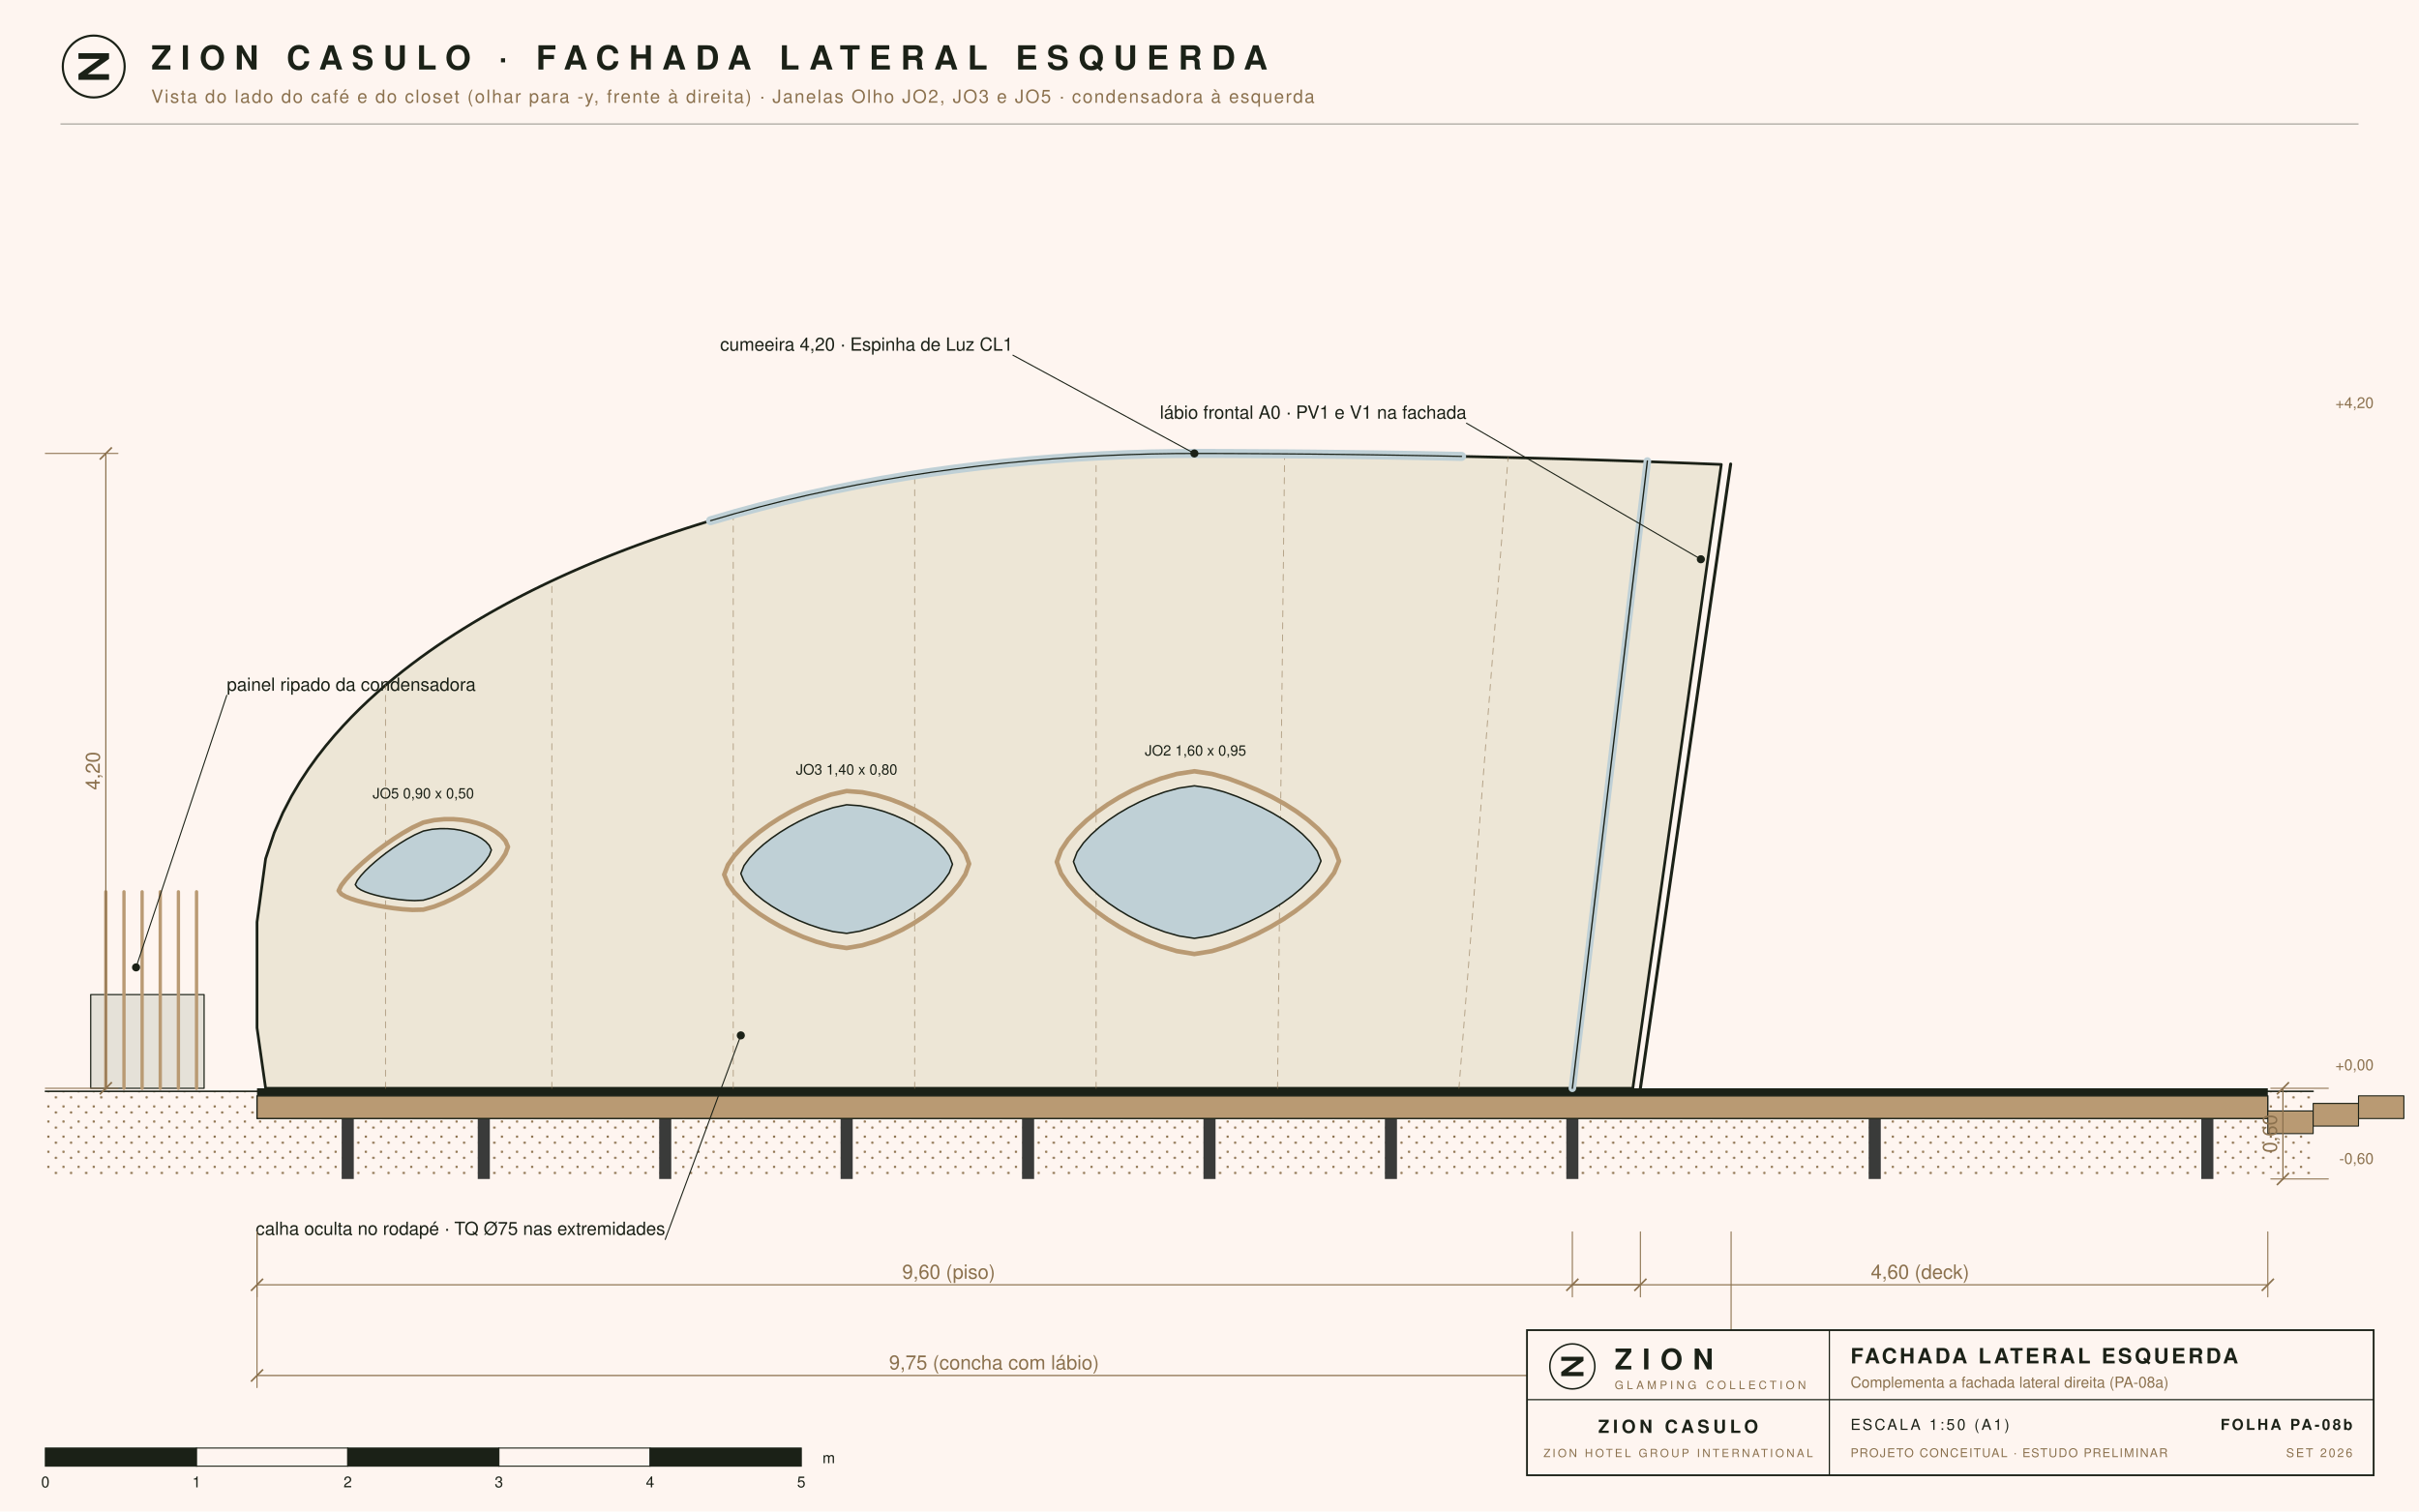
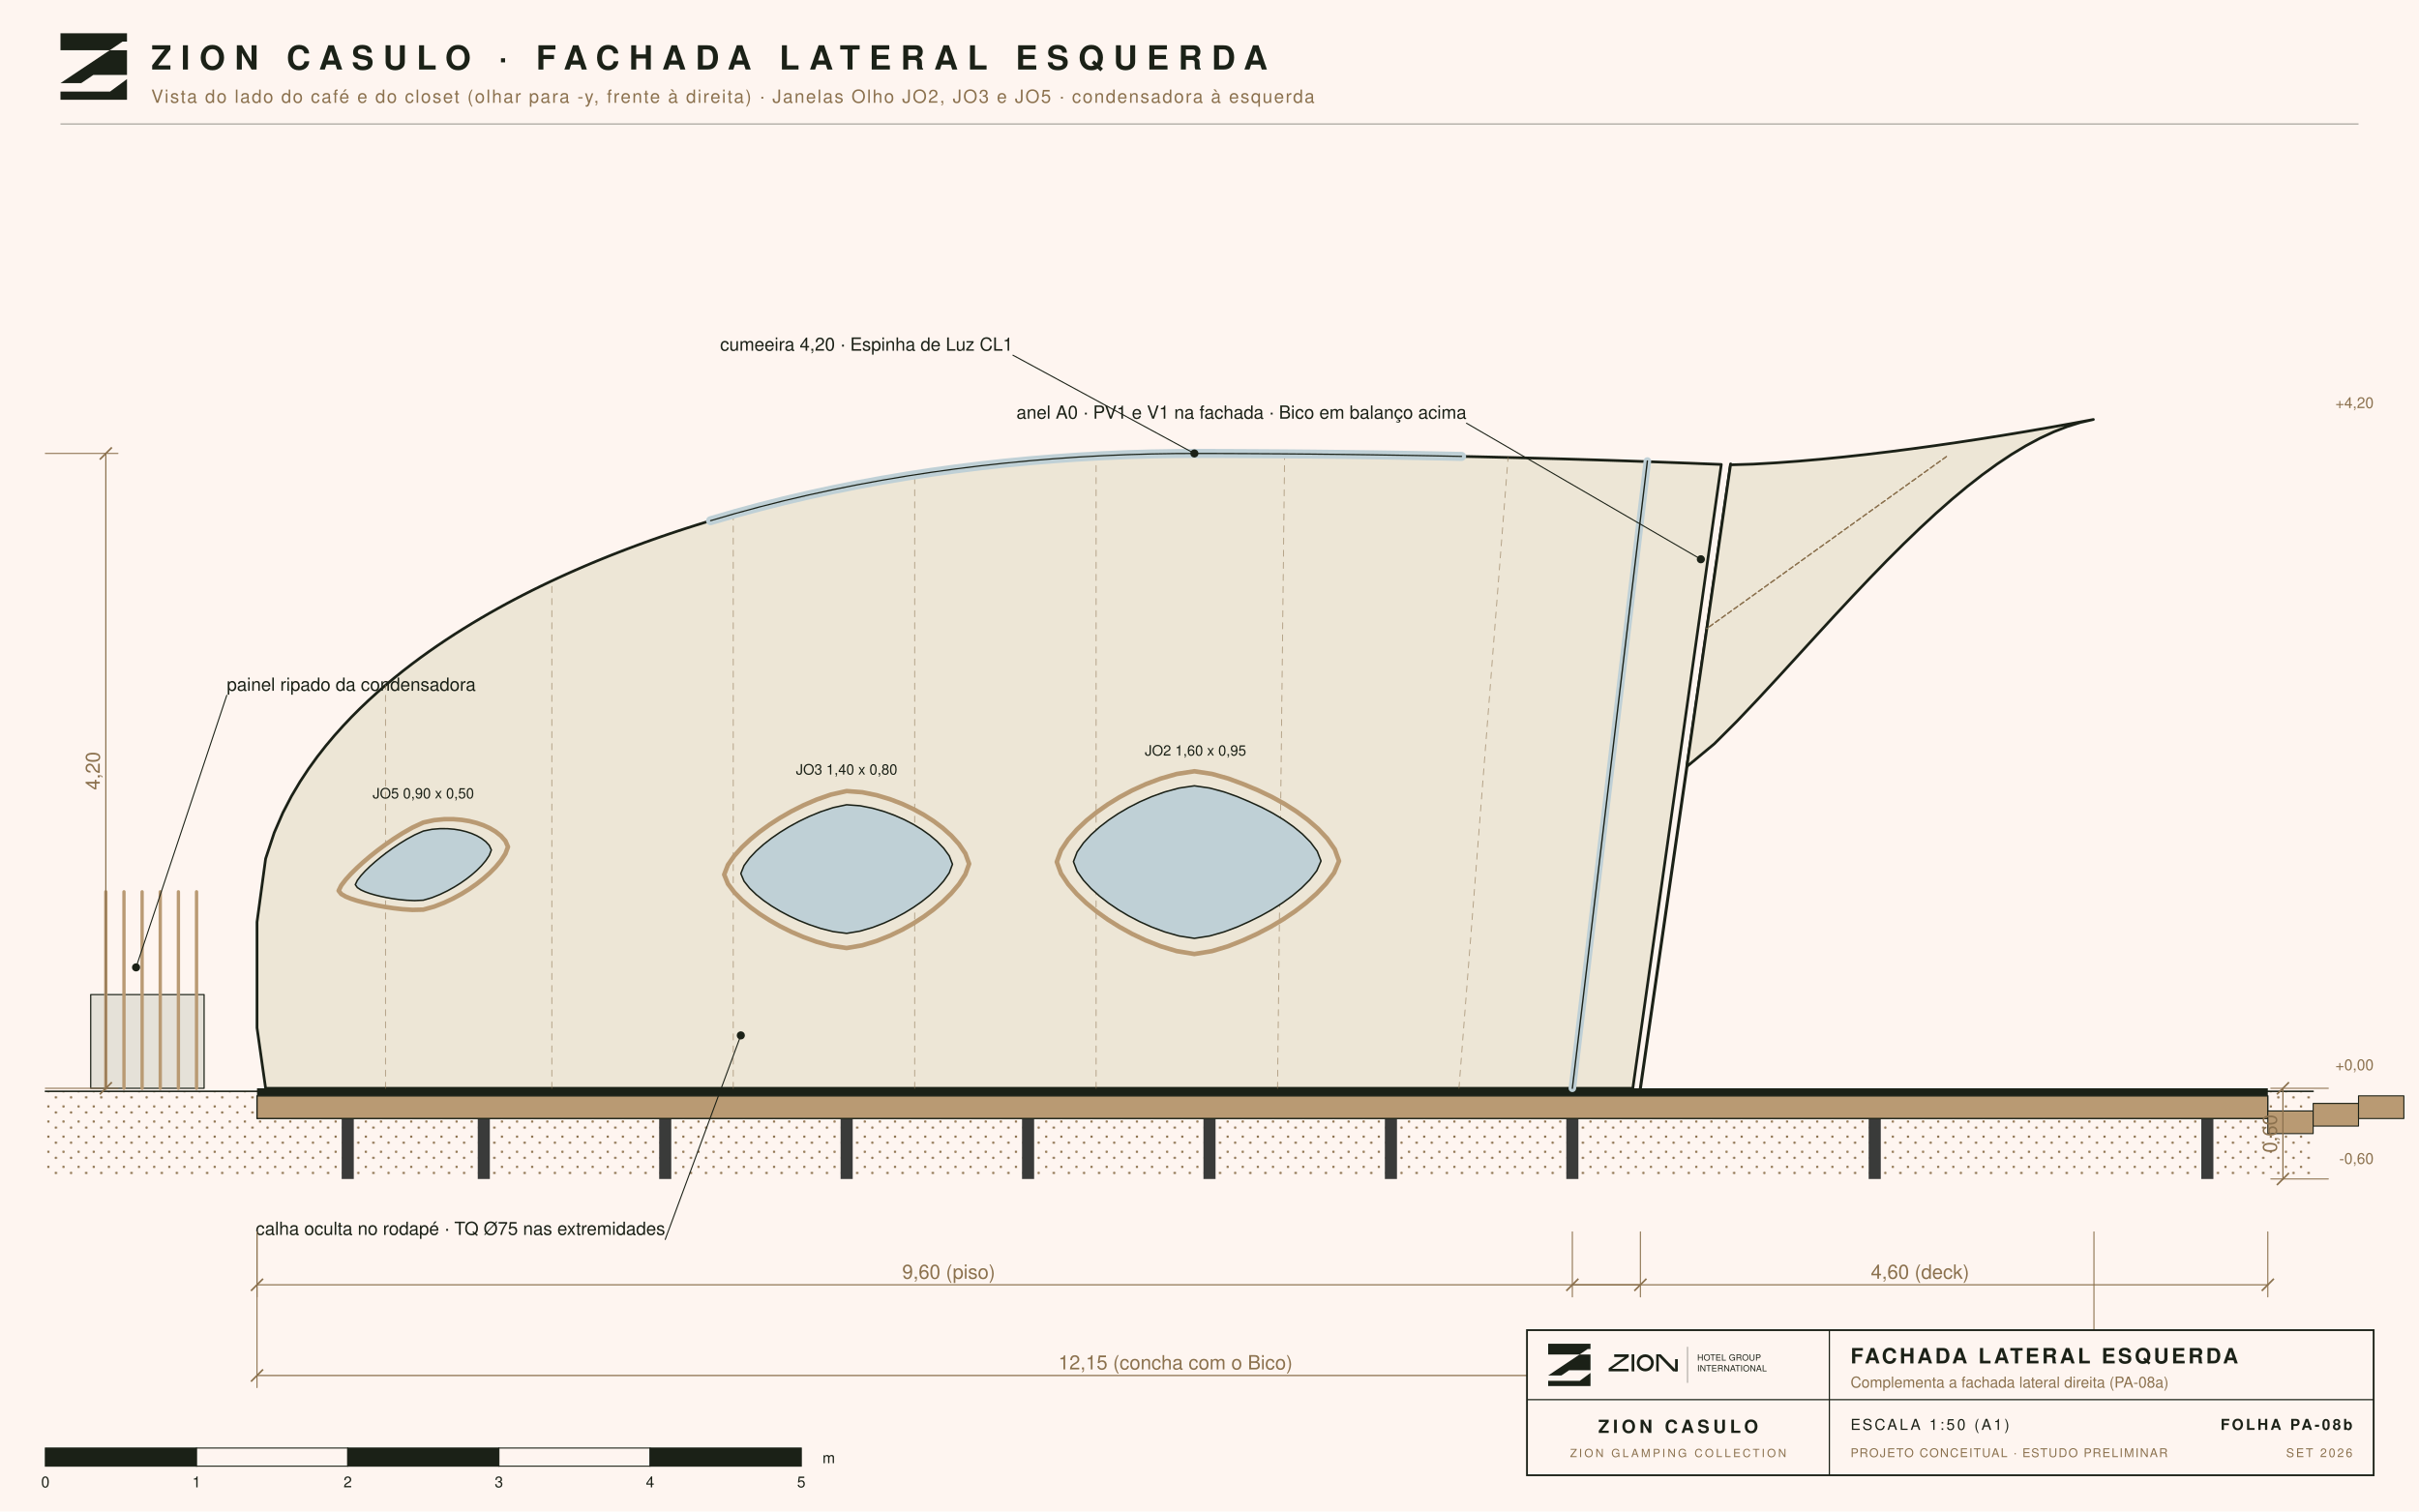
<svg xmlns="http://www.w3.org/2000/svg" viewBox="0 0 1600 1000" width="1600" height="1000" font-family="'DM Sans','Aventa',Helvetica,Arial,sans-serif">
  <defs>
    <pattern id="soil" width="10" height="10" patternUnits="userSpaceOnUse">
      <circle cx="2" cy="2" r="0.8" fill="#8B714E" />
      <circle cx="7" cy="6" r="0.8" fill="#8B714E" />
    </pattern>
  </defs>
  <rect width="1600" height="1000" fill="#FEF5F0" />
  <g transform="translate(40.00,22.00) scale(0.44)">
-     <circle cx="50" cy="50" r="46.5" fill="none" stroke="#1B2117" stroke-width="3.2" />
-     <polygon points="27,30 73,30 73,38.5 41,61.5 73,61.5 73,70 27,70 27,61.5 59,38.5 27,38.5" fill="#1B2117" />
+     <polygon points="0,0 100,0 100,12.5 93.4,12.5 74.1,25.5 0,25.5" fill="#1B2117" />
+     <polygon points="74.1,25.5 100,25.5 100,62.7 49.4,62.7 31.2,75 0,75" fill="#1B2117" />
+     <polygon points="0,87.7 74.5,87.7 100,68.9 100,100 0,100" fill="#1B2117" />
  </g>
  <text x="100.00" y="46.00" fill="#1B2117" text-anchor="start" style="font-family:'DM Sans','Aventa',Helvetica,Arial,sans-serif;font-size:22px;font-weight:700;letter-spacing:0.28em;">ZION CASULO · FACHADA LATERAL ESQUERDA</text>
  <text x="100.00" y="68.00" fill="#8B714E" text-anchor="start" style="font-family:'DM Sans','Aventa',Helvetica,Arial,sans-serif;font-size:12px;font-weight:400;letter-spacing:0.08em;">Vista do lado do café e do closet (olhar para -y, frente à direita) · Janelas Olho JO2, JO3 e JO5 · condensadora à esquerda</text>
  <line x1="40" y1="82" x2="1560" y2="82" stroke="#1B2117" stroke-width="0.6" opacity="0.5" />
  <polygon points="1530.00,780.00 30.00,780.00 30.00,722.00 1530.00,722.00" fill="url(#soil)" stroke="none" stroke-width="1.0" opacity="1.0" stroke-linejoin="round" stroke-linecap="round" />
  <line x1="1530.00" y1="722.00" x2="30.00" y2="722.00" stroke="#1B2117" stroke-width="1.0" opacity="1.0" stroke-linecap="round" />
  <polygon points="1464.00,780.00 1456.00,780.00 1456.00,740.00 1464.00,740.00" fill="#3A3B3A" stroke="none" stroke-width="1.0" opacity="1.0" stroke-linejoin="round" stroke-linecap="round" />
  <polygon points="1244.00,780.00 1236.00,780.00 1236.00,740.00 1244.00,740.00" fill="#3A3B3A" stroke="none" stroke-width="1.0" opacity="1.0" stroke-linejoin="round" stroke-linecap="round" />
  <polygon points="1044.00,780.00 1036.00,780.00 1036.00,740.00 1044.00,740.00" fill="#3A3B3A" stroke="none" stroke-width="1.0" opacity="1.0" stroke-linejoin="round" stroke-linecap="round" />
  <polygon points="924.00,780.00 916.00,780.00 916.00,740.00 924.00,740.00" fill="#3A3B3A" stroke="none" stroke-width="1.0" opacity="1.0" stroke-linejoin="round" stroke-linecap="round" />
  <polygon points="804.00,780.00 796.00,780.00 796.00,740.00 804.00,740.00" fill="#3A3B3A" stroke="none" stroke-width="1.0" opacity="1.0" stroke-linejoin="round" stroke-linecap="round" />
  <polygon points="684.00,780.00 676.00,780.00 676.00,740.00 684.00,740.00" fill="#3A3B3A" stroke="none" stroke-width="1.0" opacity="1.0" stroke-linejoin="round" stroke-linecap="round" />
  <polygon points="564.00,780.00 556.00,780.00 556.00,740.00 564.00,740.00" fill="#3A3B3A" stroke="none" stroke-width="1.0" opacity="1.0" stroke-linejoin="round" stroke-linecap="round" />
  <polygon points="444.00,780.00 436.00,780.00 436.00,740.00 444.00,740.00" fill="#3A3B3A" stroke="none" stroke-width="1.0" opacity="1.0" stroke-linejoin="round" stroke-linecap="round" />
  <polygon points="324.00,780.00 316.00,780.00 316.00,740.00 324.00,740.00" fill="#3A3B3A" stroke="none" stroke-width="1.0" opacity="1.0" stroke-linejoin="round" stroke-linecap="round" />
  <polygon points="234.00,780.00 226.00,780.00 226.00,740.00 234.00,740.00" fill="#3A3B3A" stroke="none" stroke-width="1.0" opacity="1.0" stroke-linejoin="round" stroke-linecap="round" />
  <polygon points="1500.00,740.00 170.00,740.00 170.00,725.00 1500.00,725.00" fill="#B99A73" stroke="#1B2117" stroke-width="0.9" opacity="1.0" stroke-linejoin="round" stroke-linecap="round" />
  <polygon points="1500.00,725.00 170.00,725.00 170.00,720.00 1500.00,720.00" fill="#1B2117" stroke="none" stroke-width="1.0" opacity="1.0" stroke-linejoin="round" stroke-linecap="round" />
  <polygon points="1530.00,750.00 1500.00,750.00 1500.00,735.00 1530.00,735.00" fill="#B99A73" stroke="#1B2117" stroke-width="0.7" opacity="1.0" stroke-linejoin="round" stroke-linecap="round" />
  <polygon points="1560.00,745.00 1530.00,745.00 1530.00,730.00 1560.00,730.00" fill="#B99A73" stroke="#1B2117" stroke-width="0.7" opacity="1.0" stroke-linejoin="round" stroke-linecap="round" />
  <polygon points="1590.00,740.00 1560.00,740.00 1560.00,725.00 1590.00,725.00" fill="#B99A73" stroke="#1B2117" stroke-width="0.7" opacity="1.0" stroke-linejoin="round" stroke-linecap="round" />
  <polygon points="1138.52,307.28 1131.57,306.99 1124.61,306.72 1117.66,306.44 1110.69,306.18 1103.73,305.92 1096.76,305.66 1089.80,305.41 1082.83,305.17 1075.85,304.93 1068.88,304.70 1061.90,304.47 1054.92,304.25 1047.94,304.04 1040.96,303.83 1033.98,303.62 1026.99,303.43 1020.00,303.23 1013.01,303.05 1006.02,302.86 999.03,302.69 992.03,302.52 985.04,302.35 978.04,302.19 971.04,302.04 964.04,301.89 957.04,301.75 950.04,301.61 943.03,301.48 936.03,301.35 929.02,301.23 922.02,301.12 915.01,301.01 908.00,300.91 900.99,300.81 893.98,300.72 886.97,300.63 879.96,300.55 872.94,300.47 865.93,300.40 858.92,300.34 851.90,300.28 844.89,300.23 837.87,300.18 830.86,300.14 824.06,300.10 818.38,300.07 812.69,300.04 807.00,300.03 801.31,300.01 795.62,300.00 789.94,300.00 784.25,300.01 778.56,300.05 772.88,300.12 767.19,300.21 761.50,300.33 755.81,300.47 750.12,300.64 744.44,300.84 738.75,301.06 733.06,301.31 727.38,301.59 721.69,301.89 716.00,302.22 710.31,302.57 704.62,302.95 698.94,303.36 693.25,303.80 687.56,304.26 681.88,304.75 676.19,305.27 670.50,305.81 664.81,306.39 659.12,306.99 653.44,307.61 647.75,308.27 642.06,308.95 636.38,309.67 630.69,310.41 625.00,311.18 619.31,311.98 613.63,312.81 607.94,313.67 602.25,314.56 596.56,315.47 590.88,316.42 585.19,317.40 579.50,318.41 573.81,319.46 568.12,320.53 562.44,321.64 556.75,322.77 551.06,323.95 545.38,325.15 539.69,326.39 534.00,327.66 528.31,328.97 522.62,330.31 516.94,331.69 511.25,333.10 505.56,334.55 499.88,336.03 494.19,337.56 488.50,339.12 482.81,340.73 477.12,342.37 471.44,344.05 465.75,345.77 460.06,347.54 454.38,349.35 448.69,351.20 443.00,353.10 437.31,355.04 431.63,357.03 425.94,359.07 420.25,361.16 414.56,363.30 408.88,365.49 403.19,367.73 397.50,370.03 391.81,372.38 386.12,374.80 380.44,377.27 374.75,379.80 369.06,382.40 363.38,385.06 357.69,387.79 352.00,390.59 346.31,393.47 340.62,396.42 334.94,399.45 329.25,402.57 323.56,405.77 317.88,409.07 312.19,412.46 306.50,415.95 300.81,419.54 295.13,423.25 289.44,427.08 283.75,431.04 278.06,435.13 272.38,439.37 266.69,443.76 261.00,448.32 255.31,453.07 249.63,458.02 243.94,463.19 238.25,468.60 232.56,474.29 226.88,480.30 221.19,486.66 215.50,493.43 209.81,500.70 204.13,508.57 198.44,517.19 192.75,526.79 187.06,537.77 181.38,550.89 175.69,568.11 170.00,610.00 170.00,680.00 175.69,720.00 181.38,720.00 187.06,720.00 192.75,720.00 198.44,720.00 204.13,720.00 209.81,720.00 215.50,720.00 221.19,720.00 226.88,720.00 232.56,720.00 238.25,720.00 243.94,720.00 249.63,720.00 255.31,720.00 261.00,720.00 266.69,720.00 272.38,720.00 278.06,720.00 283.75,720.00 289.44,720.00 295.13,720.00 300.81,720.00 306.50,720.00 312.19,720.00 317.88,720.00 323.56,720.00 329.25,720.00 334.94,720.00 340.62,720.00 346.31,720.00 352.00,720.00 357.69,720.00 363.38,720.00 369.06,720.00 374.75,720.00 380.44,720.00 386.12,720.00 391.81,720.00 397.50,720.00 403.19,720.00 408.88,720.00 414.56,720.00 420.25,720.00 425.94,720.00 431.63,720.00 437.31,720.00 443.00,720.00 448.69,720.00 454.38,720.00 460.06,720.00 465.75,720.00 471.44,720.00 477.12,720.00 482.81,720.00 488.50,720.00 494.19,720.00 499.88,720.00 505.56,720.00 511.25,720.00 516.94,720.00 522.62,720.00 528.31,720.00 534.00,720.00 539.69,720.00 545.38,720.00 551.06,720.00 556.75,720.00 562.44,720.00 568.12,720.00 573.81,720.00 579.50,720.00 585.19,720.00 590.88,720.00 596.56,720.00 602.25,720.00 607.94,720.00 613.63,720.00 619.31,720.00 625.00,720.00 630.69,720.00 636.38,720.00 642.06,720.00 647.75,720.00 653.44,720.00 659.12,720.00 664.81,720.00 670.50,720.00 676.19,720.00 681.88,720.00 687.56,720.00 693.25,720.00 698.94,720.00 704.62,720.00 710.31,720.00 716.00,720.00 721.69,720.00 727.38,720.00 733.06,720.00 738.75,720.00 744.44,720.00 750.12,720.00 755.81,720.00 761.50,720.00 767.19,720.00 772.88,720.00 778.56,720.00 784.25,720.00 789.94,720.00 795.62,720.00 801.31,720.00 807.00,720.00 812.69,720.00 818.38,720.00 824.06,720.00 829.75,720.00 835.44,720.00 841.12,720.00 846.81,720.00 852.50,720.00 858.19,720.00 863.88,720.00 869.56,720.00 875.25,720.00 880.94,720.00 886.62,720.00 892.31,720.00 898.00,720.00 903.69,720.00 909.38,720.00 915.06,720.00 920.75,720.00 926.44,720.00 932.12,720.00 937.81,720.00 943.50,720.00 949.19,720.00 954.88,720.00 960.56,720.00 966.25,720.00 971.94,720.00 977.62,720.00 983.31,720.00 989.00,720.00 994.69,720.00 1000.38,720.00 1006.06,720.00 1011.75,720.00 1017.44,720.00 1023.12,720.00 1028.81,720.00 1034.50,720.00 1040.19,720.00 1045.88,720.00 1051.56,720.00 1057.25,720.00 1062.94,720.00 1068.62,720.00 1074.31,720.00 1080.00,720.00" fill="#EDE6D6" stroke="#1B2117" stroke-width="1.8" opacity="1.0" stroke-linejoin="round" stroke-linecap="round" />
  <line x1="965.00" y1="720.00" x2="997.49" y2="302.65" stroke="#8B714E" stroke-width="0.6" stroke-dasharray="4 4" opacity="0.6" stroke-linecap="round" />
  <line x1="845.00" y1="720.00" x2="849.67" y2="300.26" stroke="#8B714E" stroke-width="0.6" stroke-dasharray="4 4" opacity="0.6" stroke-linecap="round" />
  <line x1="725.00" y1="720.00" x2="725.00" y2="301.71" stroke="#8B714E" stroke-width="0.6" stroke-dasharray="4 4" opacity="0.6" stroke-linecap="round" />
  <line x1="605.00" y1="720.00" x2="605.00" y2="314.12" stroke="#8B714E" stroke-width="0.6" stroke-dasharray="4 4" opacity="0.6" stroke-linecap="round" />
  <line x1="485.00" y1="720.00" x2="485.00" y2="340.10" stroke="#8B714E" stroke-width="0.6" stroke-dasharray="4 4" opacity="0.6" stroke-linecap="round" />
  <line x1="365.00" y1="720.00" x2="365.00" y2="384.29" stroke="#8B714E" stroke-width="0.6" stroke-dasharray="4 4" opacity="0.6" stroke-linecap="round" />
  <line x1="255.00" y1="720.00" x2="255.00" y2="453.34" stroke="#8B714E" stroke-width="0.6" stroke-dasharray="4 4" opacity="0.6" stroke-linecap="round" />
  <line x1="1085.00" y1="720.00" x2="1144.71" y2="307.00" stroke="#1B2117" stroke-width="2.0" opacity="1.0" stroke-linecap="round" />
  <line x1="1040.00" y1="720.00" x2="1089.62" y2="305.00" stroke="#BFD0D6" stroke-width="5" opacity="1.0" stroke-linecap="round" />
  <line x1="1040.00" y1="720.00" x2="1089.62" y2="305.00" stroke="#1B2117" stroke-width="0.9" opacity="1.0" stroke-linecap="round" />
+   <polygon points="1144.63,307.53 1159.63,307.06 1174.63,306.20 1189.63,305.09 1204.63,303.78 1219.63,302.29 1234.63,300.64 1249.63,298.85 1264.63,296.92 1279.63,294.87 1294.63,292.70 1309.63,290.43 1324.63,288.04 1339.63,285.56 1354.63,282.97 1369.63,280.30 1384.63,277.53 1376.05,279.50 1367.30,282.23 1358.38,285.71 1349.29,289.93 1340.02,294.90 1330.57,300.59 1320.94,307.01 1311.13,314.13 1301.12,321.95 1290.93,330.45 1280.53,339.60 1269.94,349.40 1259.13,359.82 1248.09,370.83 1236.83,382.42 1225.32,394.55 1213.53,407.20 1201.45,420.34 1189.04,433.93 1176.23,447.94 1162.93,462.32 1148.98,477.04 1133.99,492.03 1115.77,507.15" fill="#EDE6D6" stroke="#1B2117" stroke-width="1.8" opacity="1.0" stroke-linejoin="round" stroke-linecap="round" />
+   <polyline points="1287.41,302.09 1128.98,415.80" fill="none" stroke="#8B714E" stroke-width="0.8" stroke-dasharray="3 2" opacity="1.0" stroke-linejoin="round" stroke-linecap="round" />
+   <polyline points="1287.41,302.09 1128.98,415.80" fill="none" stroke="#8B714E" stroke-width="0.8" stroke-dasharray="3 2" opacity="1.0" stroke-linejoin="round" stroke-linecap="round" />
  <polyline points="966.73,301.95 946.78,301.55 926.82,301.20 906.85,300.89 886.87,300.63 866.89,300.41 846.90,300.24 826.91,300.12 810.34,300.04 794.14,300.00 777.93,300.06 761.72,300.32 745.52,300.80 729.31,301.49 713.10,302.39 696.90,303.52 680.69,304.86 664.48,306.42 648.28,308.21 632.07,310.23 615.86,312.48 599.66,314.97 583.45,317.71 567.24,320.70 551.03,323.95 534.83,327.47 518.62,331.27 502.41,335.37 486.21,339.76 470.00,344.48" fill="none" stroke="#BFD0D6" stroke-width="6" opacity="1.0" stroke-linejoin="round" stroke-linecap="round" />
  <polyline points="966.73,301.95 946.78,301.55 926.82,301.20 906.85,300.89 886.87,300.63 866.89,300.41 846.90,300.24 826.91,300.12 810.34,300.04 794.14,300.00 777.93,300.06 761.72,300.32 745.52,300.80 729.31,301.49 713.10,302.39 696.90,303.52 680.69,304.86 664.48,306.42 648.28,308.21 632.07,310.23 615.86,312.48 599.66,314.97 583.45,317.71 567.24,320.70 551.03,323.95 534.83,327.47 518.62,331.27 502.41,335.37 486.21,339.76 470.00,344.48" fill="none" stroke="#1B2117" stroke-width="0.8" opacity="1.0" stroke-linejoin="round" stroke-linecap="round" />
  <polygon points="699.00,570.23 701.79,577.89 706.55,584.99 712.26,591.52 718.59,597.53 725.41,603.11 732.67,608.33 740.44,613.22 748.77,617.83 757.80,622.13 767.64,626.01 778.39,629.26 790.00,631.16 801.61,629.26 812.36,626.01 822.20,622.10 831.58,617.79 840.43,613.15 848.71,608.21 856.52,602.95 863.89,597.31 870.80,591.22 877.10,584.60 882.43,577.40 885.68,569.65 882.89,561.92 877.90,554.79 871.82,548.30 865.00,542.37 857.61,536.92 849.66,531.86 841.13,527.16 831.91,522.76 822.20,518.70 812.36,515.05 801.61,512.02 790.00,510.26 778.39,512.04 767.64,515.11 757.80,518.82 748.77,522.95 740.44,527.42 732.67,532.21 725.41,537.33 718.59,542.85 712.26,548.84 706.55,555.37 701.79,562.52" fill="none" stroke="#B99A73" stroke-width="3" opacity="1.0" stroke-linejoin="round" stroke-linecap="round" />
  <polygon points="710.00,570.06 712.45,576.46 716.64,582.38 721.66,587.83 727.23,592.84 733.21,597.48 739.60,601.82 746.43,605.89 753.76,609.72 761.69,613.29 770.34,616.52 779.79,619.22 790.00,620.80 800.21,619.21 809.66,616.51 818.31,613.27 826.32,609.68 834.12,605.82 841.41,601.72 848.27,597.34 854.74,592.65 860.79,587.58 866.31,582.07 870.96,576.07 873.76,569.61 871.26,563.17 866.84,557.22 861.46,551.79 855.45,546.84 848.94,542.27 841.95,538.04 834.46,534.09 826.37,530.40 818.31,526.99 809.66,523.92 800.21,521.37 790.00,519.88 779.79,521.38 770.34,523.96 761.69,527.07 753.76,530.54 746.43,534.28 739.60,538.29 733.21,542.58 727.23,547.19 721.66,552.20 716.64,557.65 712.45,563.62" fill="#BFD0D6" stroke="#1B2117" stroke-width="1.0" opacity="1.0" stroke-linejoin="round" stroke-linecap="round" />
  <text x="790.74" y="499.88" fill="#1B2117" text-anchor="middle" style="font-family:'DM Sans','Aventa',Helvetica,Arial,sans-serif;font-size:9.5px;font-weight:400;letter-spacing:0em;">JO2 1,60 x 0,95</text>
  <polygon points="479.00,578.62 481.48,584.74 485.72,590.36 490.81,595.52 496.44,600.27 502.50,604.69 508.97,608.83 515.88,612.75 523.30,616.45 531.34,619.91 540.10,623.06 549.66,625.69 560.00,627.20 570.34,625.44 579.90,622.51 588.66,619.00 596.70,615.12 604.12,610.93 611.03,606.46 617.50,601.69 623.56,596.57 629.19,591.03 634.28,585.01 638.52,578.48 641.00,571.48 638.52,564.64 634.28,558.43 629.19,552.83 623.56,547.79 617.50,543.23 611.03,539.07 604.12,535.27 596.70,531.82 588.66,528.74 579.90,526.11 570.34,524.14 560.00,523.36 549.66,525.67 540.10,529.00 531.34,532.79 523.30,536.85 515.88,541.12 508.97,545.58 502.50,550.27 496.44,555.22 490.81,560.49 485.72,566.15 481.48,572.21" fill="none" stroke="#B99A73" stroke-width="3" opacity="1.0" stroke-linejoin="round" stroke-linecap="round" />
  <polygon points="490.00,577.94 492.14,583.00 495.81,587.63 500.20,591.86 505.07,595.76 510.31,599.37 515.90,602.74 521.87,605.92 528.29,608.92 535.23,611.71 542.80,614.24 551.07,616.33 560.00,617.50 568.93,616.01 577.20,613.58 584.77,610.67 591.71,607.47 598.13,604.03 604.10,600.37 609.69,596.46 614.93,592.27 619.80,587.74 624.19,582.83 627.86,577.49 630.00,571.78 627.86,566.22 624.19,561.16 619.80,556.61 614.93,552.50 609.69,548.77 604.10,545.37 598.13,542.26 591.71,539.43 584.77,536.89 577.20,534.72 568.93,533.08 560.00,532.42 551.07,534.31 542.80,537.04 535.23,540.15 528.29,543.49 521.87,547.00 515.90,550.68 510.31,554.54 505.07,558.62 500.20,562.97 495.81,567.63 492.14,572.64" fill="#BFD0D6" stroke="#1B2117" stroke-width="1.0" opacity="1.0" stroke-linejoin="round" stroke-linecap="round" />
  <text x="560.00" y="512.42" fill="#1B2117" text-anchor="middle" style="font-family:'DM Sans','Aventa',Helvetica,Arial,sans-serif;font-size:9.5px;font-weight:400;letter-spacing:0em;">JO3 1,40 x 0,80</text>
  <polygon points="224.00,589.27 225.72,591.48 228.65,593.17 232.16,594.59 236.06,595.85 240.25,596.99 244.72,598.05 249.50,599.05 254.63,599.98 260.19,600.83 266.24,601.53 272.85,601.96 280.00,601.79 287.15,599.81 293.76,597.23 299.81,594.37 305.37,591.33 310.50,588.13 315.28,584.79 319.75,581.28 323.94,577.56 327.84,573.60 331.35,569.37 334.28,564.87 336.00,560.26 334.28,556.32 331.35,553.00 327.84,550.22 323.94,547.90 319.75,545.99 315.28,544.45 310.50,543.25 305.37,542.41 299.81,541.95 293.76,541.97 287.15,542.61 280.00,544.16 272.85,547.48 266.24,551.24 260.19,555.10 254.63,558.96 249.50,562.79 244.72,566.60 240.25,570.41 236.06,574.24 232.16,578.09 228.65,581.96 225.72,585.77" fill="none" stroke="#B99A73" stroke-width="3" opacity="1.0" stroke-linejoin="round" stroke-linecap="round" />
  <polygon points="235.00,585.27 236.38,587.23 238.73,588.76 241.56,590.03 244.69,591.14 248.06,592.12 251.65,593.00 255.49,593.80 259.61,594.52 264.08,595.14 268.94,595.61 274.26,595.84 280.00,595.57 285.74,593.88 291.06,591.73 295.92,589.38 300.39,586.90 304.51,584.33 308.35,581.65 311.94,578.85 315.31,575.90 318.44,572.78 321.27,569.45 323.62,565.94 325.00,562.35 323.62,559.31 321.27,556.77 318.44,554.64 315.31,552.87 311.94,551.40 308.35,550.21 304.51,549.28 300.39,548.61 295.92,548.24 291.06,548.22 285.74,548.66 280.00,549.81 274.26,552.36 268.94,555.26 264.08,558.25 259.61,561.24 255.49,564.22 251.65,567.20 248.06,570.18 244.69,573.18 241.56,576.23 238.73,579.31 236.38,582.39" fill="#BFD0D6" stroke="#1B2117" stroke-width="1.0" opacity="1.0" stroke-linejoin="round" stroke-linecap="round" />
  <text x="280.00" y="528.22" fill="#1B2117" text-anchor="middle" style="font-family:'DM Sans','Aventa',Helvetica,Arial,sans-serif;font-size:9.5px;font-weight:400;letter-spacing:0em;">JO5 0,90 x 0,50</text>
  <polygon points="135.00,720.00 60.00,720.00 60.00,658.00 135.00,658.00" fill="#E5E1D8" stroke="#1B2117" stroke-width="0.8" opacity="1.0" stroke-linejoin="round" stroke-linecap="round" />
  <line x1="130.00" y1="720.00" x2="130.00" y2="590.00" stroke="#B99A73" stroke-width="2.2" opacity="1.0" stroke-linecap="round" />
  <line x1="118.00" y1="720.00" x2="118.00" y2="590.00" stroke="#B99A73" stroke-width="2.2" opacity="1.0" stroke-linecap="round" />
  <line x1="106.00" y1="720.00" x2="106.00" y2="590.00" stroke="#B99A73" stroke-width="2.2" opacity="1.0" stroke-linecap="round" />
  <line x1="94.00" y1="720.00" x2="94.00" y2="590.00" stroke="#B99A73" stroke-width="2.2" opacity="1.0" stroke-linecap="round" />
  <line x1="82.00" y1="720.00" x2="82.00" y2="590.00" stroke="#B99A73" stroke-width="2.2" opacity="1.0" stroke-linecap="round" />
  <line x1="70.00" y1="720.00" x2="70.00" y2="590.00" stroke="#B99A73" stroke-width="2.2" opacity="1.0" stroke-linecap="round" />
  <line x1="790.00" y1="300.00" x2="670.00" y2="235.00" stroke="#1B2117" stroke-width="0.7" opacity="1.0" stroke-linecap="round" />
  <circle cx="790.00" cy="300.00" r="2.2" fill="#1B2117" stroke="#1B2117" stroke-width="1.0" />
  <text x="670.00" y="232.00" fill="#1B2117" text-anchor="end" style="font-family:'DM Sans','Aventa',Helvetica,Arial,sans-serif;font-size:12px;font-weight:400;letter-spacing:0em;">cumeeira 4,20 · Espinha de Luz CL1</text>
  <line x1="1125.00" y1="370.00" x2="970.00" y2="280.00" stroke="#1B2117" stroke-width="0.7" opacity="1.0" stroke-linecap="round" />
  <circle cx="1125.00" cy="370.00" r="2.2" fill="#1B2117" stroke="#1B2117" stroke-width="1.0" />
-   <text x="970.00" y="277.00" fill="#1B2117" text-anchor="end" style="font-family:'DM Sans','Aventa',Helvetica,Arial,sans-serif;font-size:12px;font-weight:400;letter-spacing:0em;">lábio frontal A0 · PV1 e V1 na fachada</text>
+   <text x="970.00" y="277.00" fill="#1B2117" text-anchor="end" style="font-family:'DM Sans','Aventa',Helvetica,Arial,sans-serif;font-size:12px;font-weight:400;letter-spacing:0em;">anel A0 · PV1 e V1 na fachada · Bico em balanço acima</text>
  <line x1="90.00" y1="640.00" x2="150.00" y2="460.00" stroke="#1B2117" stroke-width="0.7" opacity="1.0" stroke-linecap="round" />
  <circle cx="90.00" cy="640.00" r="2.2" fill="#1B2117" stroke="#1B2117" stroke-width="1.0" />
  <text x="150.00" y="457.00" fill="#1B2117" text-anchor="start" style="font-family:'DM Sans','Aventa',Helvetica,Arial,sans-serif;font-size:12px;font-weight:400;letter-spacing:0em;">painel ripado da condensadora</text>
  <line x1="490.00" y1="685.00" x2="440.00" y2="820.00" stroke="#1B2117" stroke-width="0.7" opacity="1.0" stroke-linecap="round" />
  <circle cx="490.00" cy="685.00" r="2.2" fill="#1B2117" stroke="#1B2117" stroke-width="1.0" />
  <text x="440.00" y="817.00" fill="#1B2117" text-anchor="end" style="font-family:'DM Sans','Aventa',Helvetica,Arial,sans-serif;font-size:12px;font-weight:400;letter-spacing:0em;">calha oculta no rodapé · TQ Ø75 nas extremidades</text>
  <line x1="1085.00" y1="815.00" x2="1085.00" y2="858.00" stroke="#8B714E" stroke-width="0.7" opacity="1.0" stroke-linecap="round" />
  <line x1="170.00" y1="815.00" x2="170.00" y2="858.00" stroke="#8B714E" stroke-width="0.7" opacity="1.0" stroke-linecap="round" />
  <line x1="1085.00" y1="850.00" x2="170.00" y2="850.00" stroke="#8B714E" stroke-width="0.8" opacity="1.0" stroke-linecap="round" />
  <line x1="1081.0" y1="854.0" x2="1089.0" y2="846.0" stroke="#8B714E" stroke-width="1.1" />
  <line x1="166.0" y1="854.0" x2="174.0" y2="846.0" stroke="#8B714E" stroke-width="1.1" />
  <text x="627.50" y="846.00" fill="#8B714E" text-anchor="middle" style="font-family:'DM Sans','Aventa',Helvetica,Arial,sans-serif;font-size:13px;font-weight:400;letter-spacing:0em;">9,60 (piso)</text>
  <line x1="1500.00" y1="815.00" x2="1500.00" y2="858.00" stroke="#8B714E" stroke-width="0.7" opacity="1.0" stroke-linecap="round" />
  <line x1="1040.00" y1="815.00" x2="1040.00" y2="858.00" stroke="#8B714E" stroke-width="0.7" opacity="1.0" stroke-linecap="round" />
  <line x1="1500.00" y1="850.00" x2="1040.00" y2="850.00" stroke="#8B714E" stroke-width="0.8" opacity="1.0" stroke-linecap="round" />
  <line x1="1496.0" y1="854.0" x2="1504.0" y2="846.0" stroke="#8B714E" stroke-width="1.1" />
  <line x1="1036.0" y1="854.0" x2="1044.0" y2="846.0" stroke="#8B714E" stroke-width="1.1" />
  <text x="1270.00" y="846.00" fill="#8B714E" text-anchor="middle" style="font-family:'DM Sans','Aventa',Helvetica,Arial,sans-serif;font-size:13px;font-weight:400;letter-spacing:0em;">4,60 (deck)</text>
-   <line x1="1145.00" y1="815.00" x2="1145.00" y2="918.00" stroke="#8B714E" stroke-width="0.7" opacity="1.0" stroke-linecap="round" />
+   <line x1="1385.00" y1="815.00" x2="1385.00" y2="918.00" stroke="#8B714E" stroke-width="0.7" opacity="1.0" stroke-linecap="round" />
  <line x1="170.00" y1="815.00" x2="170.00" y2="918.00" stroke="#8B714E" stroke-width="0.7" opacity="1.0" stroke-linecap="round" />
-   <line x1="1145.00" y1="910.00" x2="170.00" y2="910.00" stroke="#8B714E" stroke-width="0.8" opacity="1.0" stroke-linecap="round" />
-   <line x1="1141.0" y1="914.0" x2="1149.0" y2="906.0" stroke="#8B714E" stroke-width="1.1" />
+   <line x1="1385.00" y1="910.00" x2="170.00" y2="910.00" stroke="#8B714E" stroke-width="0.8" opacity="1.0" stroke-linecap="round" />
+   <line x1="1381.0" y1="914.0" x2="1389.0" y2="906.0" stroke="#8B714E" stroke-width="1.1" />
  <line x1="166.0" y1="914.0" x2="174.0" y2="906.0" stroke="#8B714E" stroke-width="1.1" />
-   <text x="657.50" y="906.00" fill="#8B714E" text-anchor="middle" style="font-family:'DM Sans','Aventa',Helvetica,Arial,sans-serif;font-size:13px;font-weight:400;letter-spacing:0em;">9,75 (concha com lábio)</text>
+   <text x="777.50" y="906.00" fill="#8B714E" text-anchor="middle" style="font-family:'DM Sans','Aventa',Helvetica,Arial,sans-serif;font-size:13px;font-weight:400;letter-spacing:0em;">12,15 (concha com o Bico)</text>
  <line x1="30.00" y1="720.00" x2="78.00" y2="720.00" stroke="#8B714E" stroke-width="0.7" opacity="1.0" stroke-linecap="round" />
  <line x1="30.00" y1="300.00" x2="78.00" y2="300.00" stroke="#8B714E" stroke-width="0.7" opacity="1.0" stroke-linecap="round" />
  <line x1="70.00" y1="720.00" x2="70.00" y2="300.00" stroke="#8B714E" stroke-width="0.8" opacity="1.0" stroke-linecap="round" />
  <line x1="66.0" y1="724.0" x2="74.0" y2="716.0" stroke="#8B714E" stroke-width="1.1" />
  <line x1="66.0" y1="304.0" x2="74.0" y2="296.0" stroke="#8B714E" stroke-width="1.1" />
  <text x="70.00" y="506.00" fill="#8B714E" text-anchor="middle" style="font-family:'DM Sans','Aventa',Helvetica,Arial,sans-serif;font-size:13px;font-weight:400;letter-spacing:0em;" transform="rotate(-90 70.00 510.00)">4,20</text>
  <line x1="1540.00" y1="780.00" x2="1502.00" y2="780.00" stroke="#8B714E" stroke-width="0.7" opacity="1.0" stroke-linecap="round" />
  <line x1="1540.00" y1="720.00" x2="1502.00" y2="720.00" stroke="#8B714E" stroke-width="0.7" opacity="1.0" stroke-linecap="round" />
  <line x1="1510.00" y1="780.00" x2="1510.00" y2="720.00" stroke="#8B714E" stroke-width="0.8" opacity="1.0" stroke-linecap="round" />
  <line x1="1506.0" y1="784.0" x2="1514.0" y2="776.0" stroke="#8B714E" stroke-width="1.1" />
  <line x1="1506.0" y1="724.0" x2="1514.0" y2="716.0" stroke="#8B714E" stroke-width="1.1" />
  <text x="1510.00" y="746.00" fill="#8B714E" text-anchor="middle" style="font-family:'DM Sans','Aventa',Helvetica,Arial,sans-serif;font-size:13px;font-weight:400;letter-spacing:0em;" transform="rotate(-90 1510.00 750.00)">0,60</text>
  <text x="1570.00" y="270.00" fill="#8B714E" text-anchor="end" style="font-family:'DM Sans','Aventa',Helvetica,Arial,sans-serif;font-size:10px;font-weight:400;letter-spacing:0em;">+4,20</text>
  <text x="1570.00" y="708.00" fill="#8B714E" text-anchor="end" style="font-family:'DM Sans','Aventa',Helvetica,Arial,sans-serif;font-size:10px;font-weight:400;letter-spacing:0em;">+0,00</text>
  <text x="1570.00" y="770.00" fill="#8B714E" text-anchor="end" style="font-family:'DM Sans','Aventa',Helvetica,Arial,sans-serif;font-size:10px;font-weight:400;letter-spacing:0em;">-0,60</text>
  <rect x="30.0" y="958.0" width="100.0" height="12.0" fill="#1B2117" stroke="#1B2117" stroke-width="0.7" />
  <rect x="130.0" y="958.0" width="100.0" height="12.0" fill="#FEF5F0" stroke="#1B2117" stroke-width="0.7" />
  <rect x="230.0" y="958.0" width="100.0" height="12.0" fill="#1B2117" stroke="#1B2117" stroke-width="0.7" />
  <rect x="330.0" y="958.0" width="100.0" height="12.0" fill="#FEF5F0" stroke="#1B2117" stroke-width="0.7" />
  <rect x="430.0" y="958.0" width="100.0" height="12.0" fill="#1B2117" stroke="#1B2117" stroke-width="0.7" />
  <text x="30.00" y="984.00" fill="#1B2117" text-anchor="middle" style="font-family:'DM Sans','Aventa',Helvetica,Arial,sans-serif;font-size:10px;font-weight:400;letter-spacing:0em;">0</text>
  <text x="130.00" y="984.00" fill="#1B2117" text-anchor="middle" style="font-family:'DM Sans','Aventa',Helvetica,Arial,sans-serif;font-size:10px;font-weight:400;letter-spacing:0em;">1</text>
  <text x="230.00" y="984.00" fill="#1B2117" text-anchor="middle" style="font-family:'DM Sans','Aventa',Helvetica,Arial,sans-serif;font-size:10px;font-weight:400;letter-spacing:0em;">2</text>
  <text x="330.00" y="984.00" fill="#1B2117" text-anchor="middle" style="font-family:'DM Sans','Aventa',Helvetica,Arial,sans-serif;font-size:10px;font-weight:400;letter-spacing:0em;">3</text>
  <text x="430.00" y="984.00" fill="#1B2117" text-anchor="middle" style="font-family:'DM Sans','Aventa',Helvetica,Arial,sans-serif;font-size:10px;font-weight:400;letter-spacing:0em;">4</text>
  <text x="530.00" y="984.00" fill="#1B2117" text-anchor="middle" style="font-family:'DM Sans','Aventa',Helvetica,Arial,sans-serif;font-size:10px;font-weight:400;letter-spacing:0em;">5</text>
  <text x="544.00" y="968.00" fill="#1B2117" text-anchor="start" style="font-family:'DM Sans','Aventa',Helvetica,Arial,sans-serif;font-size:10px;font-weight:400;letter-spacing:0em;">m</text>
  <rect x="1010" y="880" width="560" height="96" fill="#FEF5F0" stroke="#1B2117" stroke-width="1.2" />
  <line x1="1210" y1="880" x2="1210" y2="976" stroke="#1B2117" stroke-width="0.8" />
  <line x1="1010" y1="926" x2="1570" y2="926" stroke="#1B2117" stroke-width="0.8" />
-   <g transform="translate(1024.00,888.00) scale(0.32)">
-     <circle cx="50" cy="50" r="46.5" fill="none" stroke="#1B2117" stroke-width="3.2" />
-     <polygon points="27,30 73,30 73,38.5 41,61.5 73,61.5 73,70 27,70 27,61.5 59,38.5 27,38.5" fill="#1B2117" />
+   <g transform="translate(1024.00,889.00) scale(0.28)">
+     <polygon points="0,0 100,0 100,12.5 93.4,12.5 74.1,25.5 0,25.5" fill="#1B2117" />
+     <polygon points="74.1,25.5 100,25.5 100,62.7 49.4,62.7 31.2,75 0,75" fill="#1B2117" />
+     <polygon points="0,87.7 74.5,87.7 100,68.9 100,100 0,100" fill="#1B2117" />
  </g>
-   <text x="1068.00" y="906.00" fill="#1B2117" text-anchor="start" style="font-family:'DM Sans','Aventa',Helvetica,Arial,sans-serif;font-size:19px;font-weight:800;letter-spacing:0.35em;">ZION</text>
-   <text x="1068.00" y="919.00" fill="#8B714E" text-anchor="start" style="font-family:'DM Sans','Aventa',Helvetica,Arial,sans-serif;font-size:7.5px;font-weight:400;letter-spacing:0.28em;">GLAMPING COLLECTION</text>
+   <g transform="translate(1064.00,891.00) scale(0.1188) translate(-104,-439)">
+     <polygon points="135,481 216,481 216,496 122,562 215,562 215,576 104,576 104,559 194,496 135,496" fill="#1B2117" />
+     <rect x="232" y="481" width="15" height="95" fill="#1B2117" />
+     <circle cx="308" cy="528.5" r="39.75" fill="none" stroke="#1B2117" stroke-width="15.5" />
+     <polygon points="369,481 383,481 383,576 369,576" fill="#1B2117" />
+     <polygon points="373,481 394,481 486,576 463,576" fill="#1B2117" />
+     <polygon points="474,508 489,508 489,576 474,576" fill="#1B2117" />
+     <rect x="542" y="439" width="2.2" height="201" fill="#1B2117" />
+     <text x="597" y="516" fill="#1B2117" style="font-family:'DM Sans','Aventa',Helvetica,Arial,sans-serif;font-weight:300;font-size:48px;letter-spacing:0.02em" textLength="339" lengthAdjust="spacingAndGlyphs">HOTEL GROUP</text>
+     <text x="597" y="576" fill="#1B2117" style="font-family:'DM Sans','Aventa',Helvetica,Arial,sans-serif;font-weight:300;font-size:48px;letter-spacing:0.02em" textLength="378" lengthAdjust="spacingAndGlyphs">INTERNATIONAL</text>
+   </g>
  <text x="1110.00" y="948.00" fill="#1B2117" text-anchor="middle" style="font-family:'DM Sans','Aventa',Helvetica,Arial,sans-serif;font-size:12px;font-weight:700;letter-spacing:0.2em;">ZION CASULO</text>
-   <text x="1110.00" y="964.00" fill="#8B714E" text-anchor="middle" style="font-family:'DM Sans','Aventa',Helvetica,Arial,sans-serif;font-size:7.5px;font-weight:400;letter-spacing:0.2em;">ZION HOTEL GROUP INTERNATIONAL</text>
+   <text x="1110.00" y="964.00" fill="#8B714E" text-anchor="middle" style="font-family:'DM Sans','Aventa',Helvetica,Arial,sans-serif;font-size:7.5px;font-weight:400;letter-spacing:0.2em;">ZION GLAMPING COLLECTION</text>
  <text x="1224.00" y="902.00" fill="#1B2117" text-anchor="start" style="font-family:'DM Sans','Aventa',Helvetica,Arial,sans-serif;font-size:14px;font-weight:700;letter-spacing:0.12em;">FACHADA LATERAL ESQUERDA</text>
  <text x="1224.00" y="918.00" fill="#8B714E" text-anchor="start" style="font-family:'DM Sans','Aventa',Helvetica,Arial,sans-serif;font-size:10px;font-weight:400;letter-spacing:0em;">Complementa a fachada lateral direita (PA-08a)</text>
  <text x="1224.00" y="946.00" fill="#1B2117" text-anchor="start" style="font-family:'DM Sans','Aventa',Helvetica,Arial,sans-serif;font-size:10px;font-weight:400;letter-spacing:0.15em;">ESCALA 1:50 (A1)</text>
  <text x="1224.00" y="964.00" fill="#8B714E" text-anchor="start" style="font-family:'DM Sans','Aventa',Helvetica,Arial,sans-serif;font-size:8px;font-weight:400;letter-spacing:0.1em;">PROJETO CONCEITUAL · ESTUDO PRELIMINAR</text>
  <text x="1556.00" y="946.00" fill="#1B2117" text-anchor="end" style="font-family:'DM Sans','Aventa',Helvetica,Arial,sans-serif;font-size:10px;font-weight:600;letter-spacing:0.15em;">FOLHA PA-08b</text>
  <text x="1556.00" y="964.00" fill="#8B714E" text-anchor="end" style="font-family:'DM Sans','Aventa',Helvetica,Arial,sans-serif;font-size:8px;font-weight:400;letter-spacing:0.15em;">SET 2026</text>
</svg>
